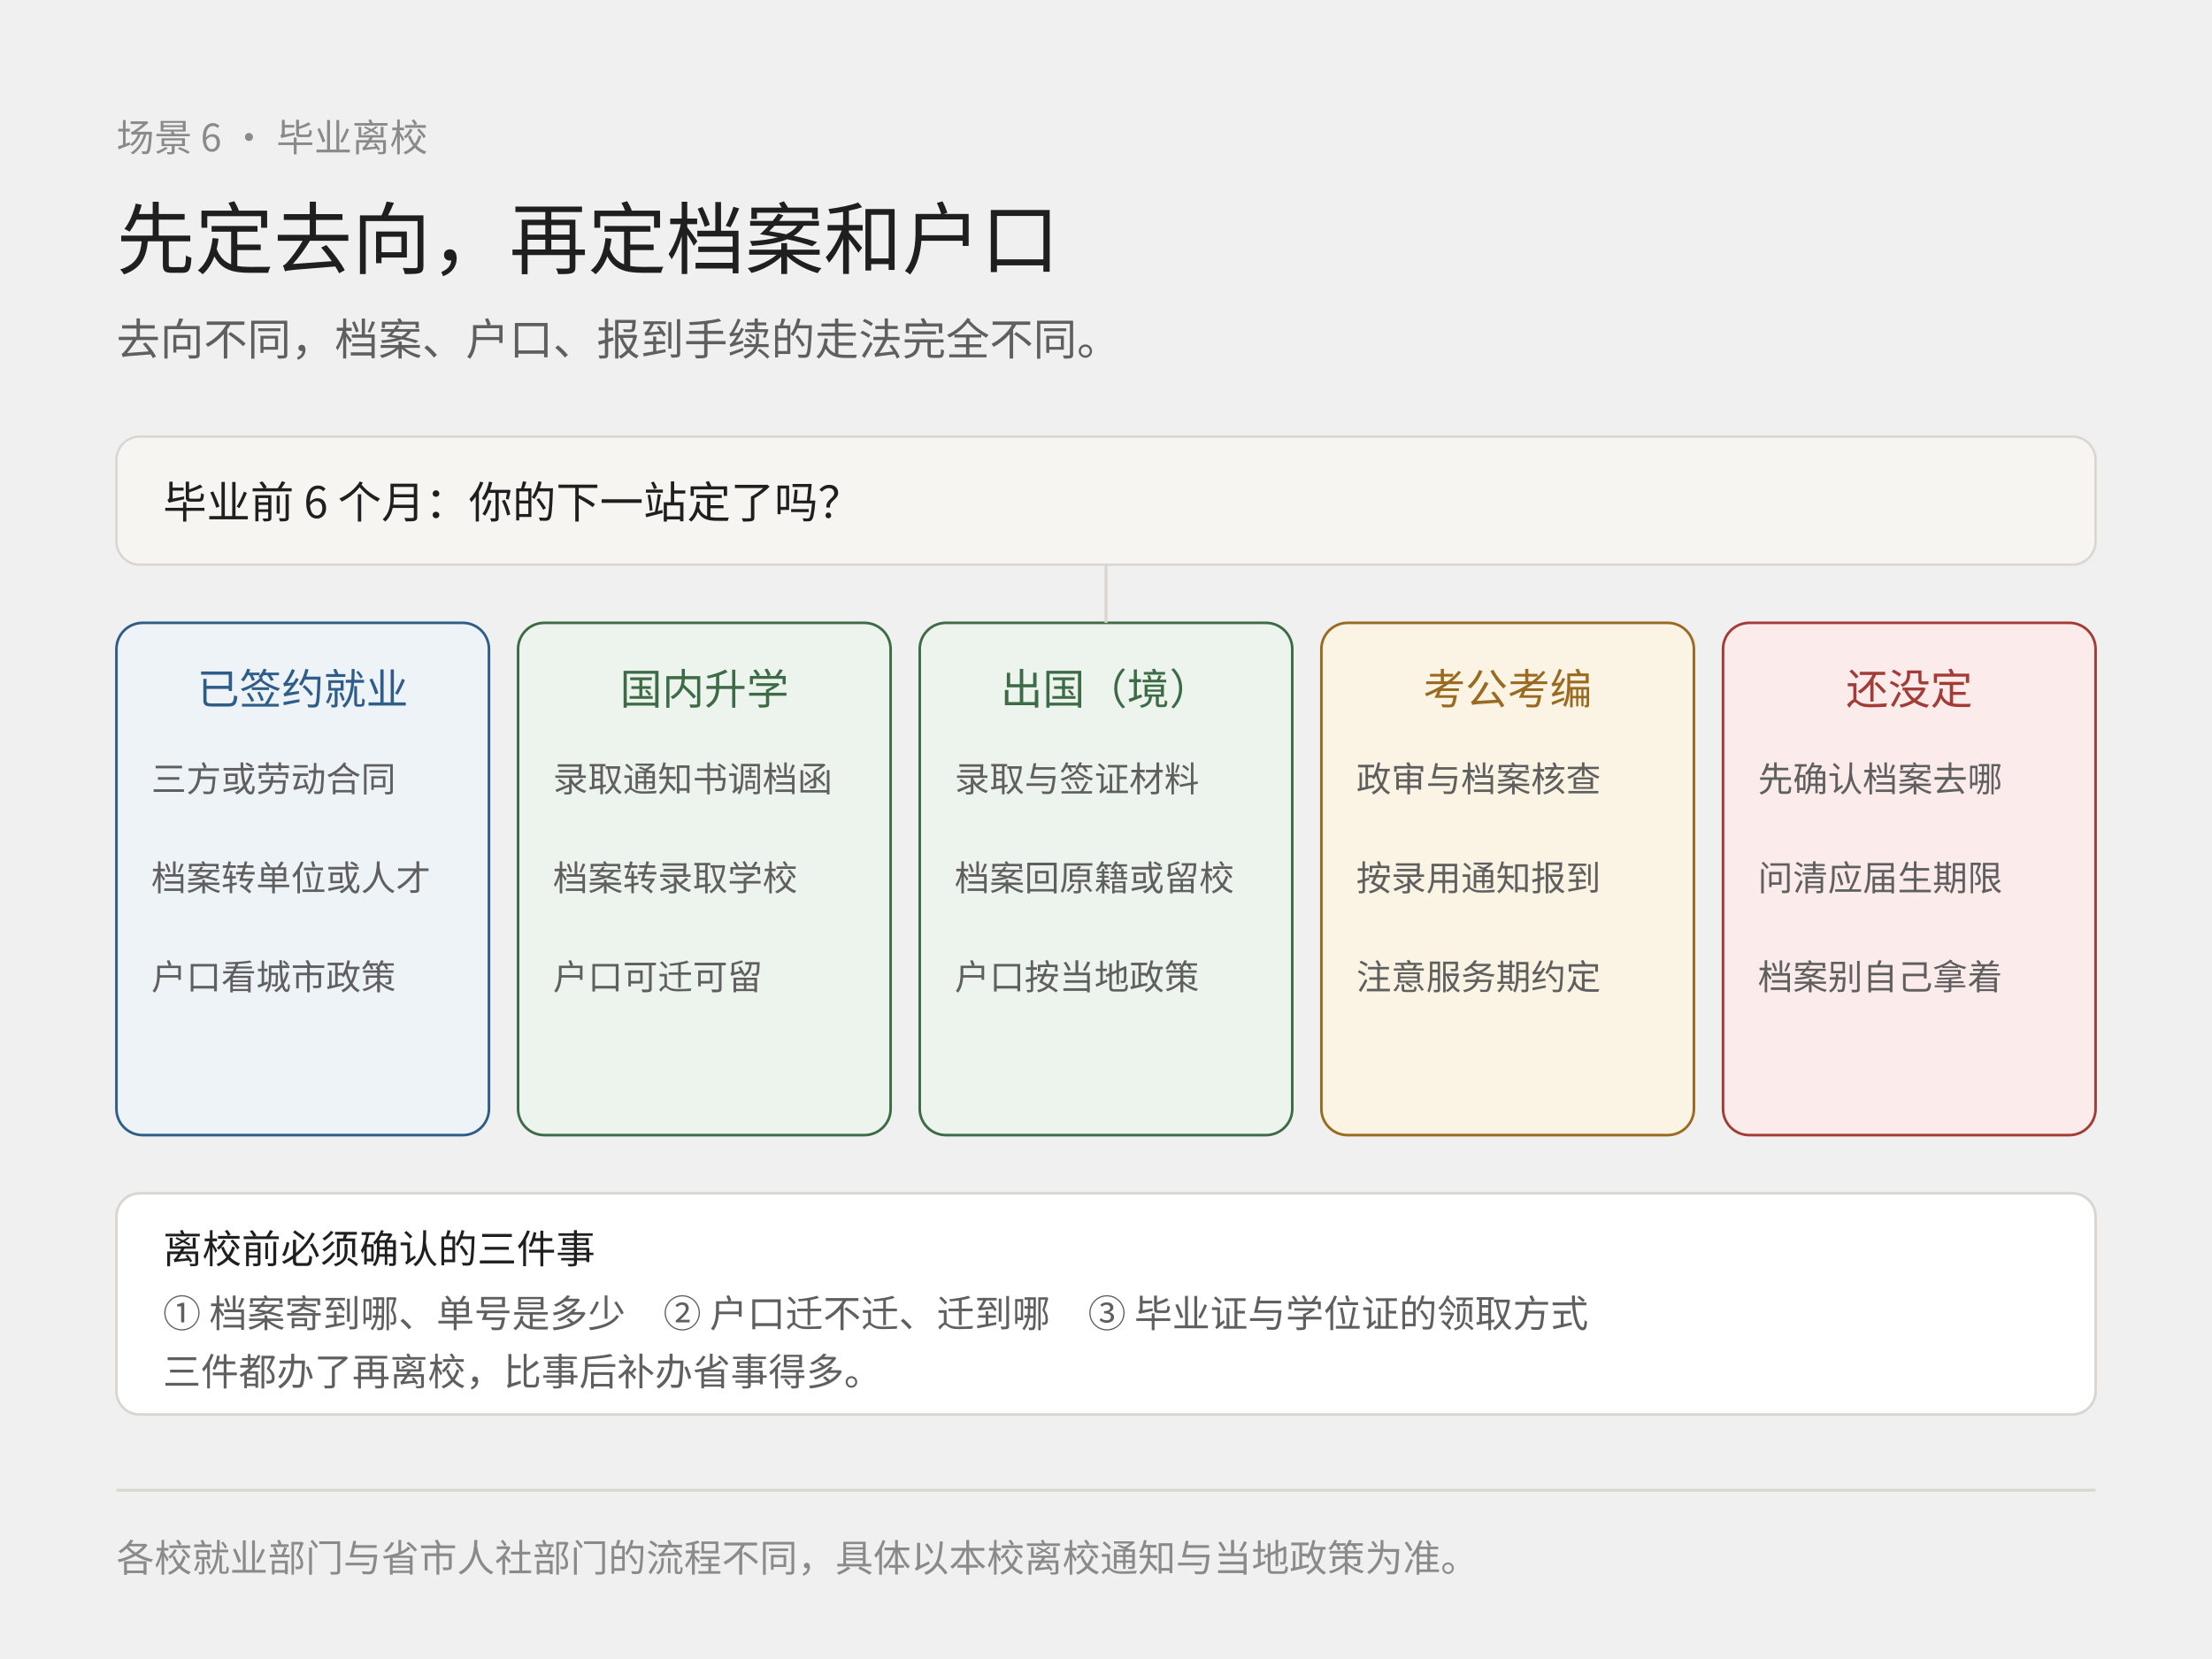
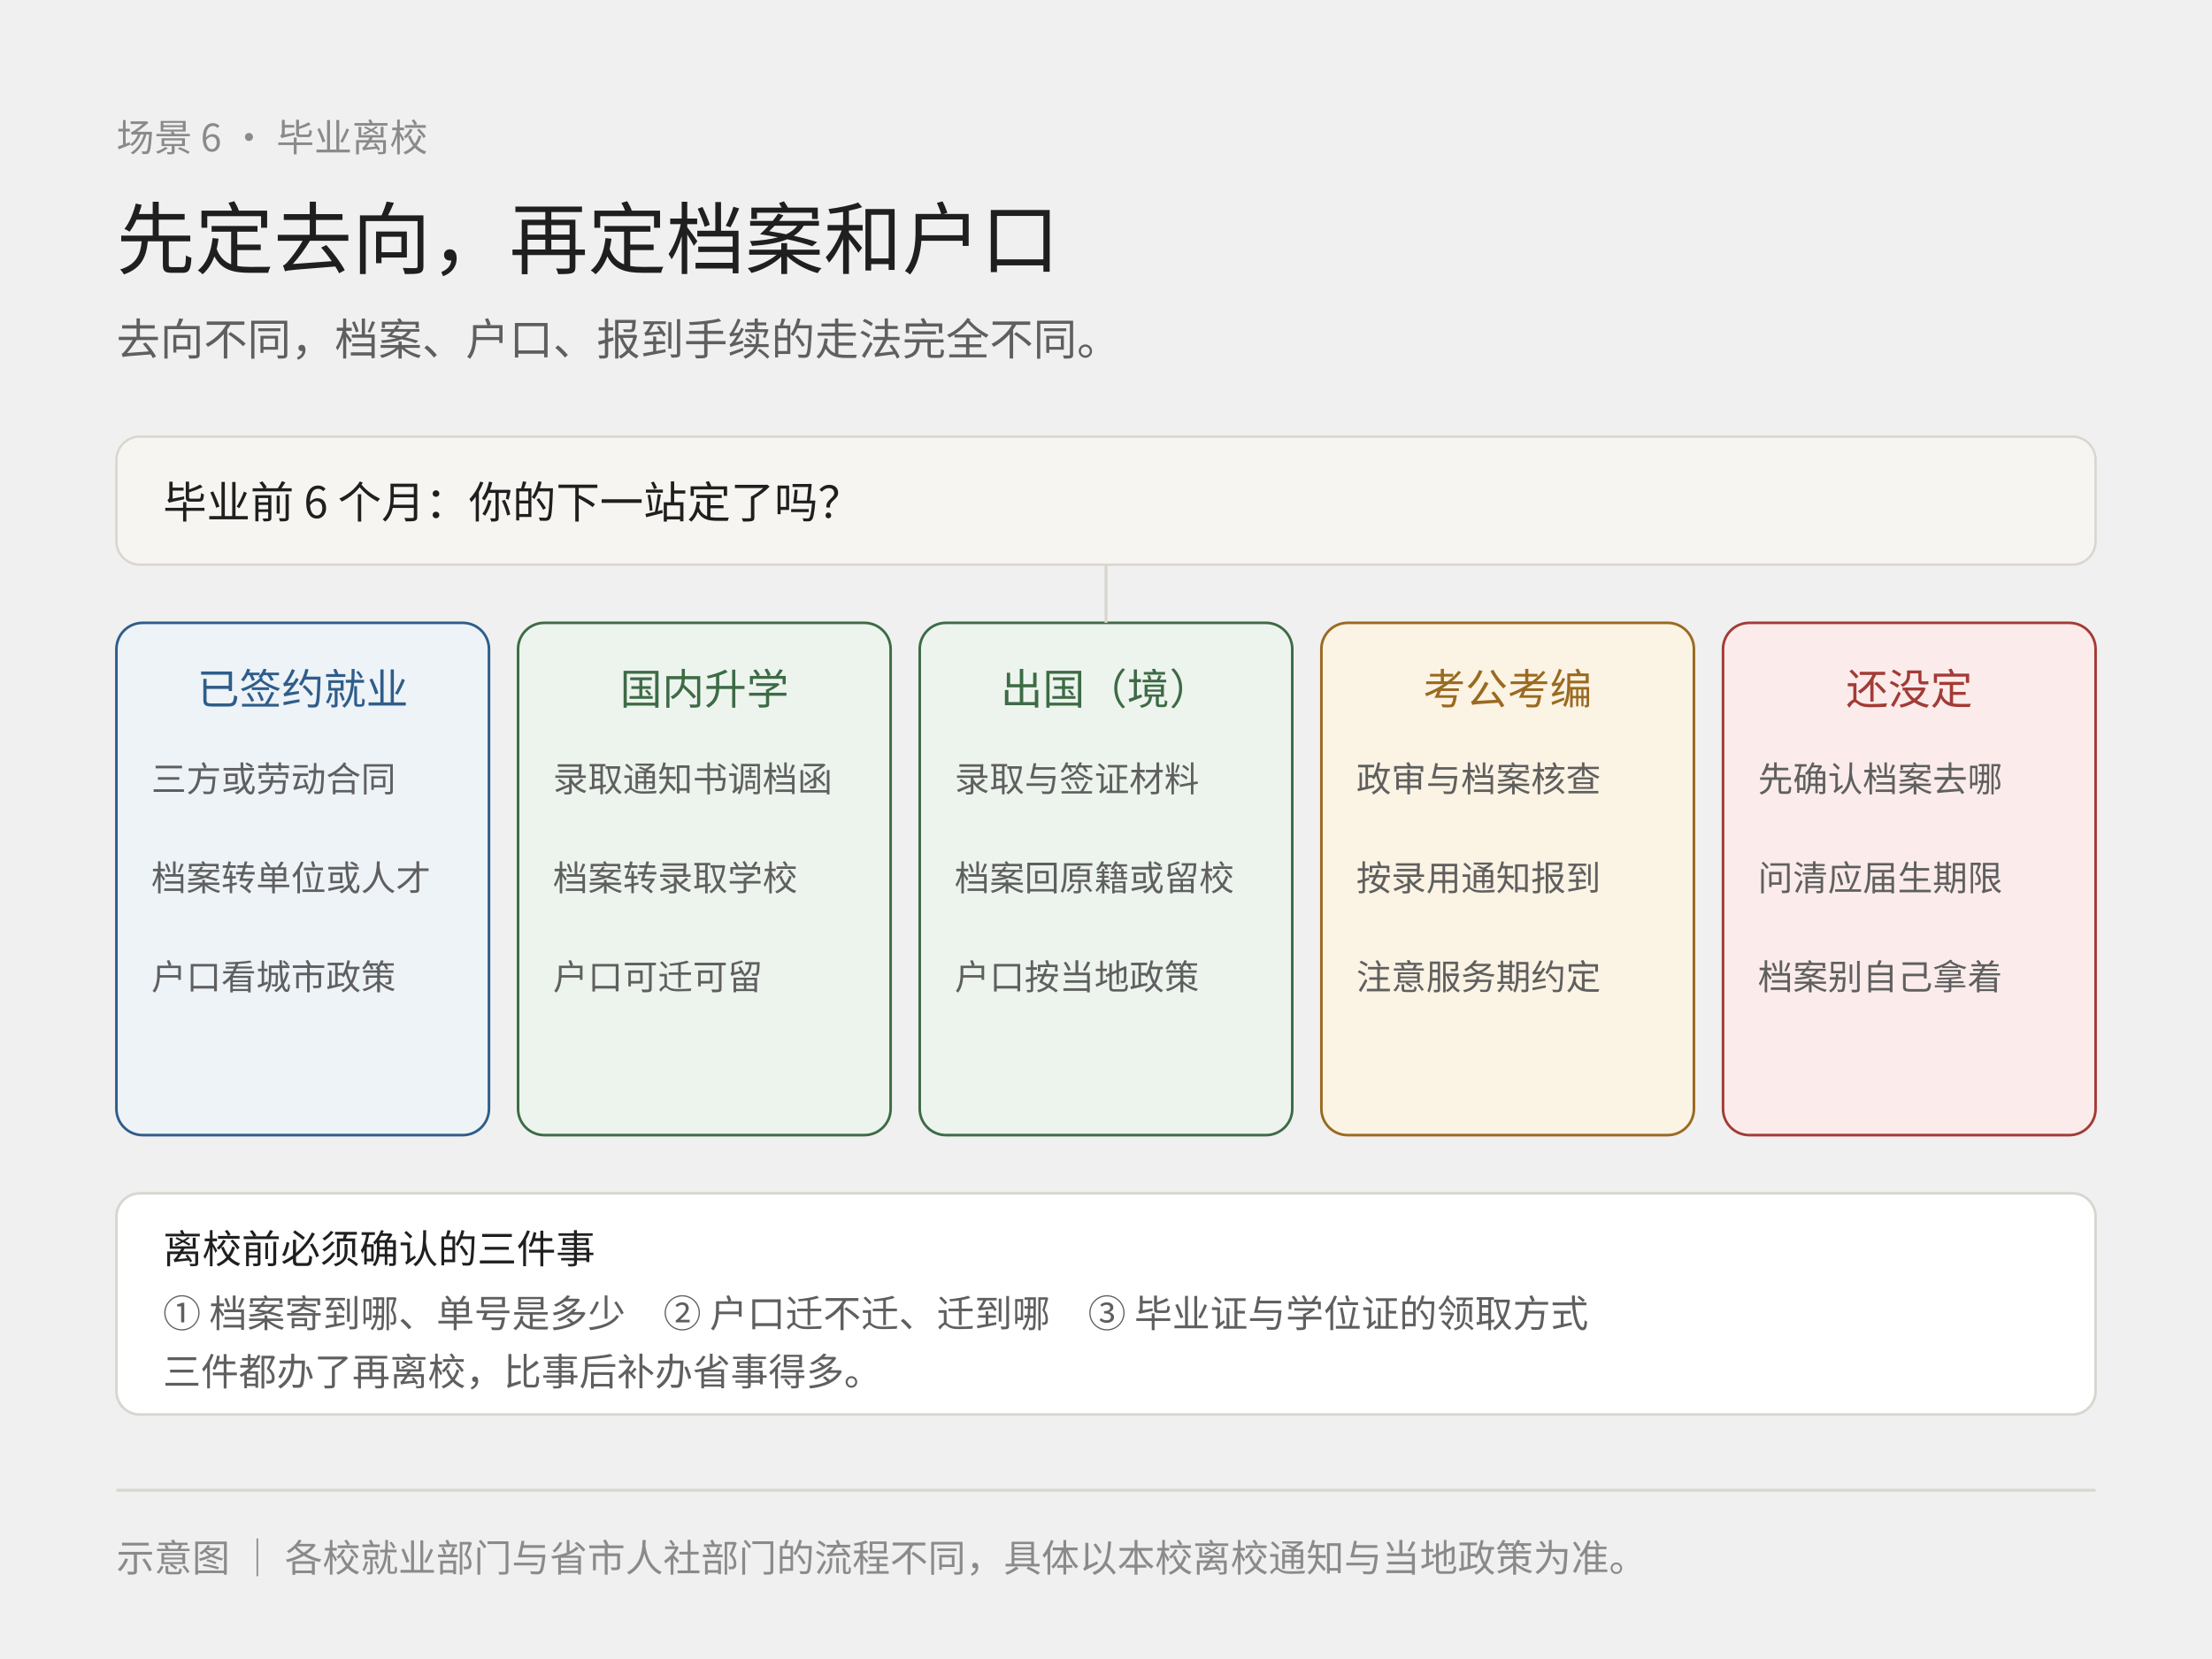
<svg xmlns="http://www.w3.org/2000/svg" viewBox="0 0 760 570" width="760" height="570" font-family="PingFang SC, Noto Sans CJK SC, Source Han Sans SC, Microsoft YaHei, sans-serif">
  <defs>
    <marker id="a" viewBox="0 0 10 10" refX="8" refY="5" markerWidth="6" markerHeight="6" orient="auto-start-reverse">
      <path d="M2 1L8 5L2 9" fill="none" stroke="#9c9c9c" stroke-width="1.4" stroke-linecap="round" stroke-linejoin="round" />
    </marker>
  </defs>
  <text x="40" y="52" font-size="13" fill="#8a8a8a" font-weight="400" text-anchor="start">场景 6 · 毕业离校</text>
  <text x="40" y="92" font-size="27" fill="#1f1f1f" font-weight="500" text-anchor="start">先定去向，再定档案和户口</text>
  <text x="40" y="122" font-size="15" fill="#5f5f5f" font-weight="400" text-anchor="start">去向不同，档案、户口、报到手续的走法完全不同。</text>
  <rect x="40" y="150" width="680" height="44" rx="8" fill="#f6f5f1" stroke="#d9d6cf" stroke-width="0.8" />
  <text x="56" y="178" font-size="15" fill="#1f1f1f" font-weight="500" text-anchor="start">毕业前 6 个月：你的下一站定了吗？</text>
  <rect x="40" y="214" width="128" height="176" rx="9" fill="#eef3f8" stroke="#2f5d8a" stroke-width="0.9" />
  <text x="104" y="242" font-size="14.5" fill="#2f5d8a" font-weight="500" text-anchor="middle">已签约就业</text>
  <text x="52" y="272" font-size="12" fill="#5f5f5f" font-weight="400" text-anchor="start">三方或劳动合同</text>
  <text x="52" y="306" font-size="12" fill="#5f5f5f" font-weight="400" text-anchor="start">档案转单位或人才</text>
  <text x="52" y="340" font-size="12" fill="#5f5f5f" font-weight="400" text-anchor="start">户口看城市政策</text>
  <rect x="178" y="214" width="128" height="176" rx="9" fill="#edf4ee" stroke="#3d6b45" stroke-width="0.9" />
  <text x="242" y="242" font-size="14.5" fill="#3d6b45" font-weight="500" text-anchor="middle">国内升学</text>
  <text x="190" y="272" font-size="12" fill="#5f5f5f" font-weight="400" text-anchor="start">录取通知书调档函</text>
  <text x="190" y="306" font-size="12" fill="#5f5f5f" font-weight="400" text-anchor="start">档案转录取学校</text>
  <text x="190" y="340" font-size="12" fill="#5f5f5f" font-weight="400" text-anchor="start">户口可迁可留</text>
  <rect x="316" y="214" width="128" height="176" rx="9" fill="#edf4ee" stroke="#3d6b45" stroke-width="0.9" />
  <text x="380" y="242" font-size="14.5" fill="#3d6b45" font-weight="500" text-anchor="middle">出国（境）</text>
  <text x="328" y="272" font-size="12" fill="#5f5f5f" font-weight="400" text-anchor="start">录取与签证材料</text>
  <text x="328" y="306" font-size="12" fill="#5f5f5f" font-weight="400" text-anchor="start">档案回原籍或留校</text>
  <text x="328" y="340" font-size="12" fill="#5f5f5f" font-weight="400" text-anchor="start">户口按当地政策</text>
  <rect x="454" y="214" width="128" height="176" rx="9" fill="#fbf3e4" stroke="#9a6a20" stroke-width="0.9" />
  <text x="518" y="242" font-size="14.5" fill="#9a6a20" font-weight="500" text-anchor="middle">考公考编</text>
  <text x="466" y="272" font-size="12" fill="#5f5f5f" font-weight="400" text-anchor="start">政审与档案核查</text>
  <text x="466" y="306" font-size="12" fill="#5f5f5f" font-weight="400" text-anchor="start">按录用通知报到</text>
  <text x="466" y="340" font-size="12" fill="#5f5f5f" font-weight="400" text-anchor="start">注意服务期约定</text>
  <rect x="592" y="214" width="128" height="176" rx="9" fill="#fbeceb" stroke="#a33b36" stroke-width="0.9" />
  <text x="656" y="242" font-size="14.5" fill="#a33b36" font-weight="500" text-anchor="middle">还没定</text>
  <text x="604" y="272" font-size="12" fill="#5f5f5f" font-weight="400" text-anchor="start">先确认档案去哪</text>
  <text x="604" y="306" font-size="12" fill="#5f5f5f" font-weight="400" text-anchor="start">问清应届生期限</text>
  <text x="604" y="340" font-size="12" fill="#5f5f5f" font-weight="400" text-anchor="start">档案别自己拿着</text>
  <line x1="380" y1="194" x2="380" y2="214" stroke="#d9d6cf" stroke-width="1" />
  <rect x="40" y="410" width="680" height="76" rx="8" fill="#ffffff" stroke="#d9d6cf" stroke-width="0.9" />
  <text x="56" y="434" font-size="13.5" fill="#1f1f1f" font-weight="500" text-anchor="start">离校前必须确认的三件事</text>
  <text x="56" y="456" font-size="13" fill="#5f5f5f" font-weight="400" text-anchor="start">① 档案寄到哪、单号是多少　② 户口迁不迁、迁到哪　③ 毕业证与学位证的领取方式</text>
  <text x="56" y="476" font-size="13" fill="#5f5f5f" font-weight="400" text-anchor="start">三件都办了再离校，比事后补办省事得多。</text>
  <line x1="40" y1="512" x2="720" y2="512" stroke="#d9d6cf" stroke-width="1" />
-   <text x="40" y="540" font-size="13" fill="#8a8a8a" font-weight="400" text-anchor="start">各校就业部门与省市人社部门的流程不同，具体以本校离校通知与当地政策为准。</text>
+   <text x="40" y="540" font-size="13" fill="#8a8a8a" font-weight="400" text-anchor="start">示意图 ｜ 各校就业部门与省市人社部门的流程不同，具体以本校离校通知与当地政策为准。</text>
</svg>
